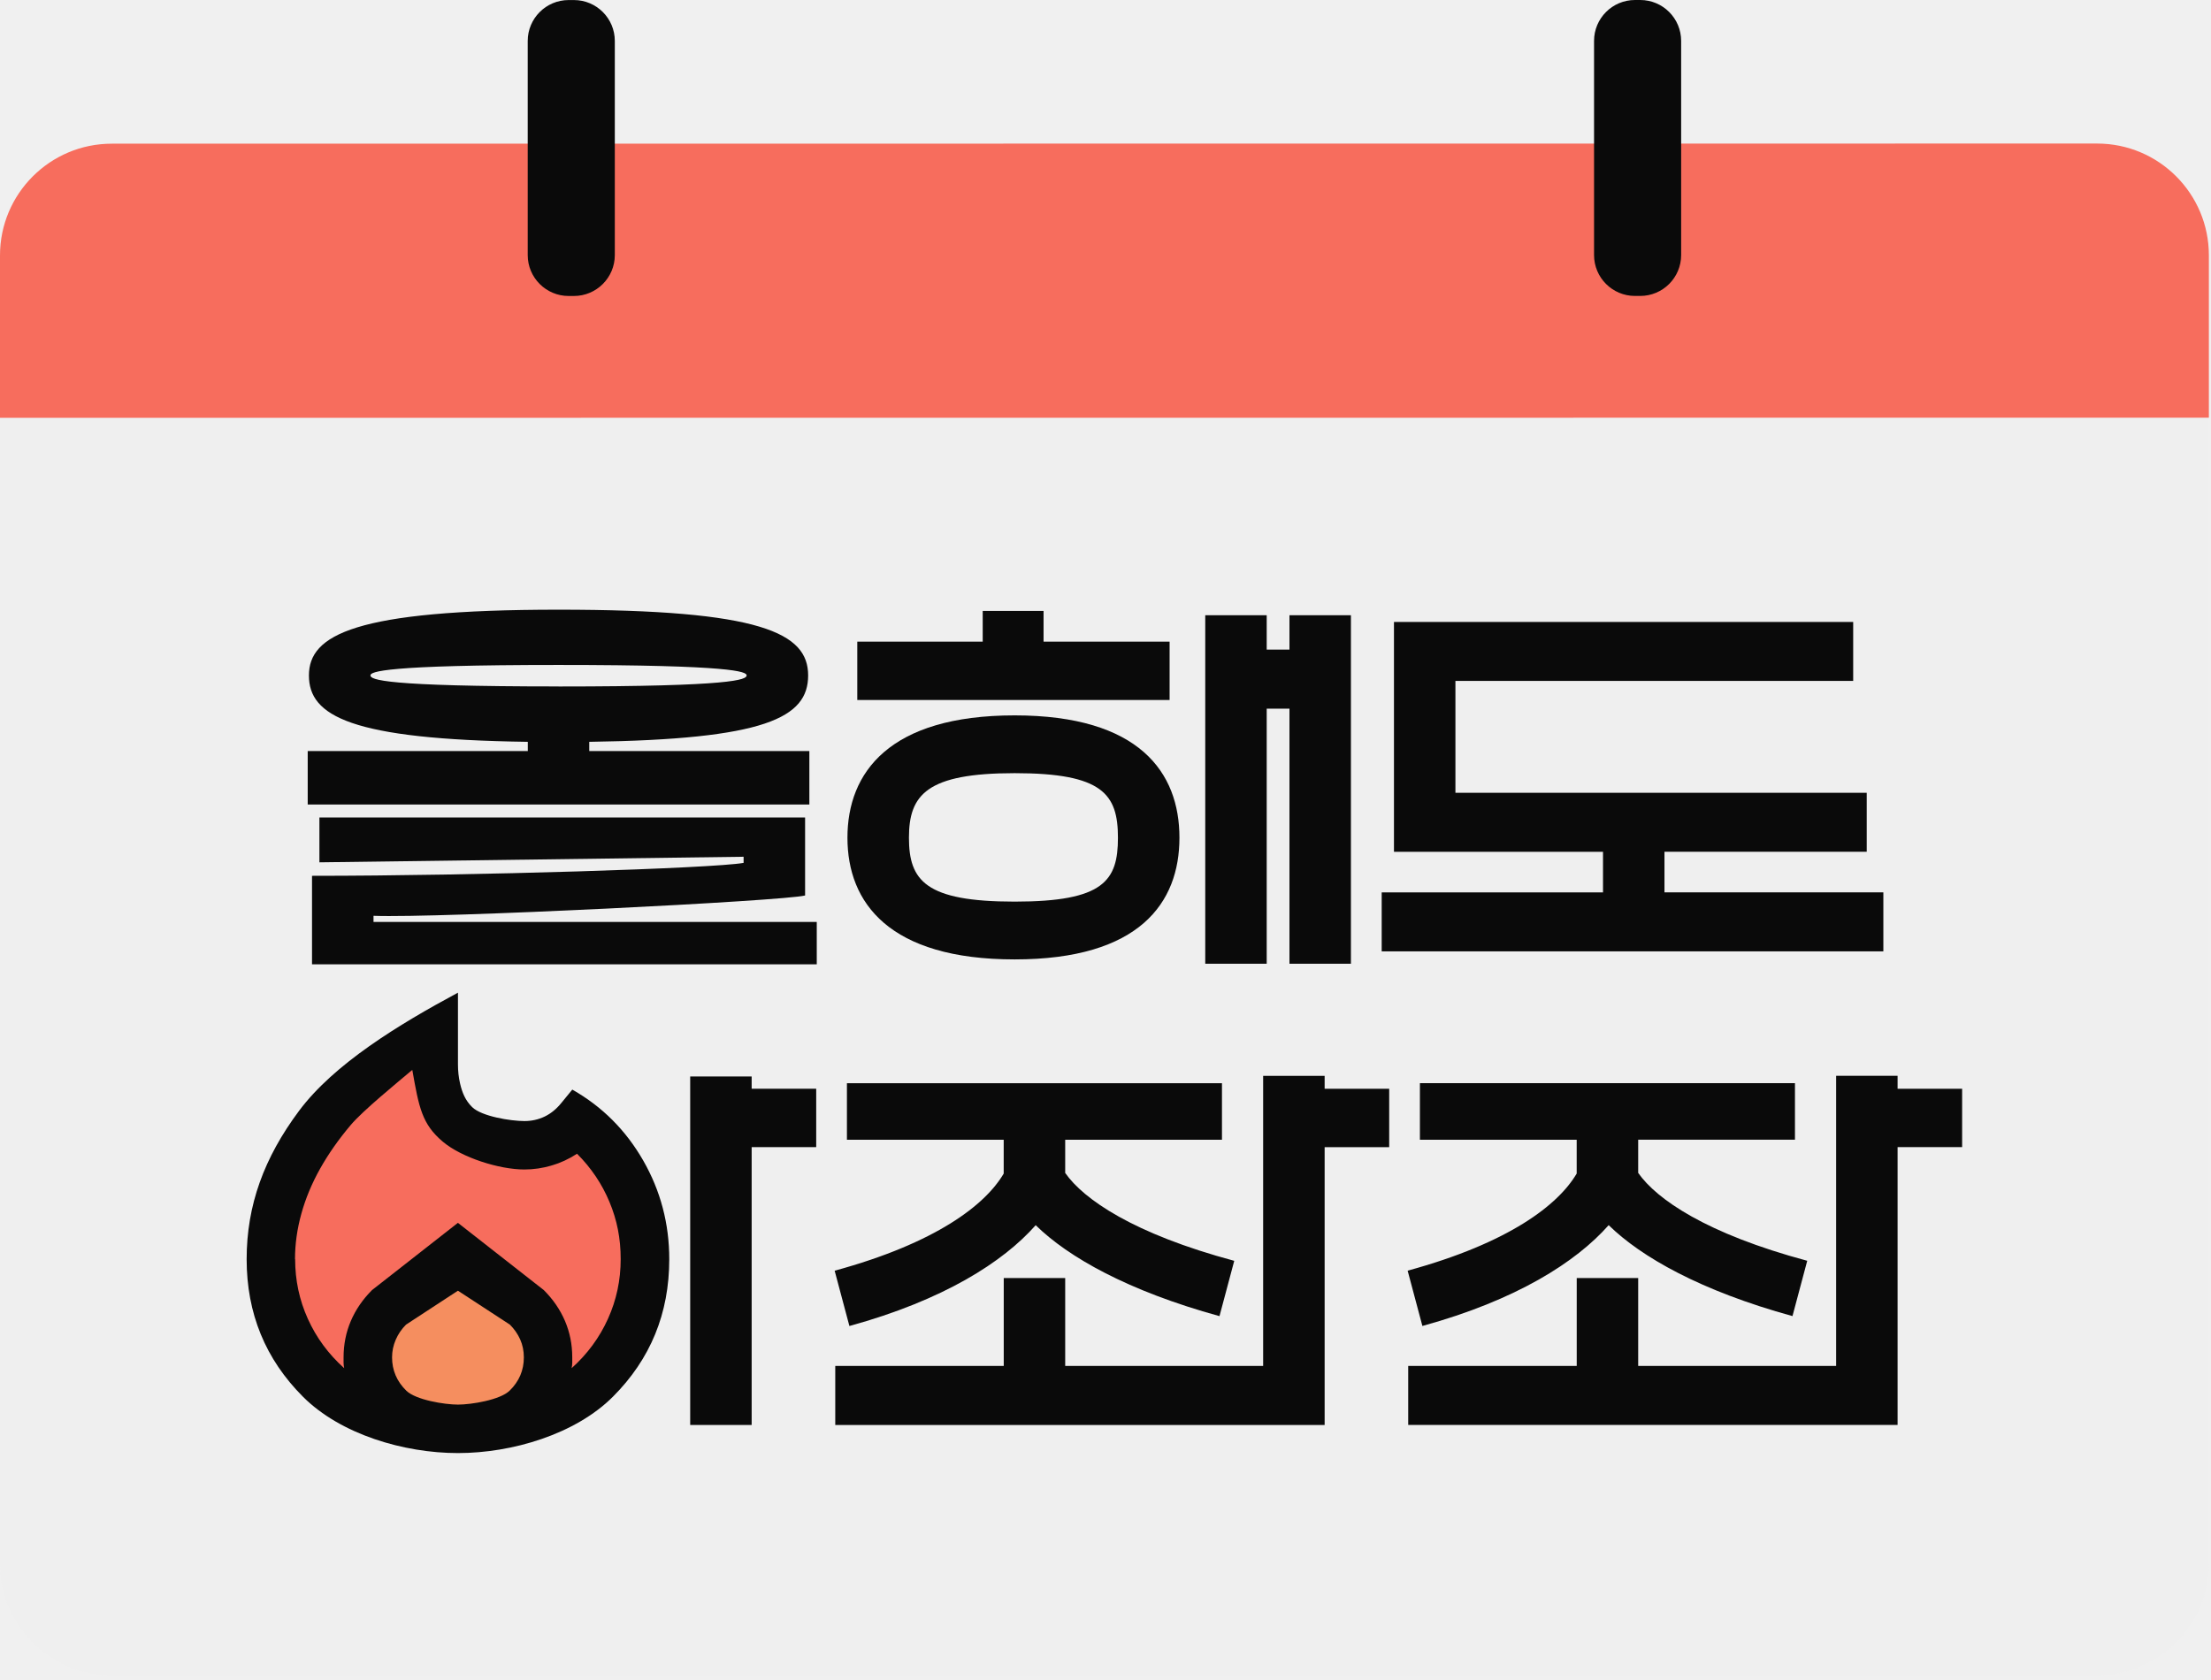
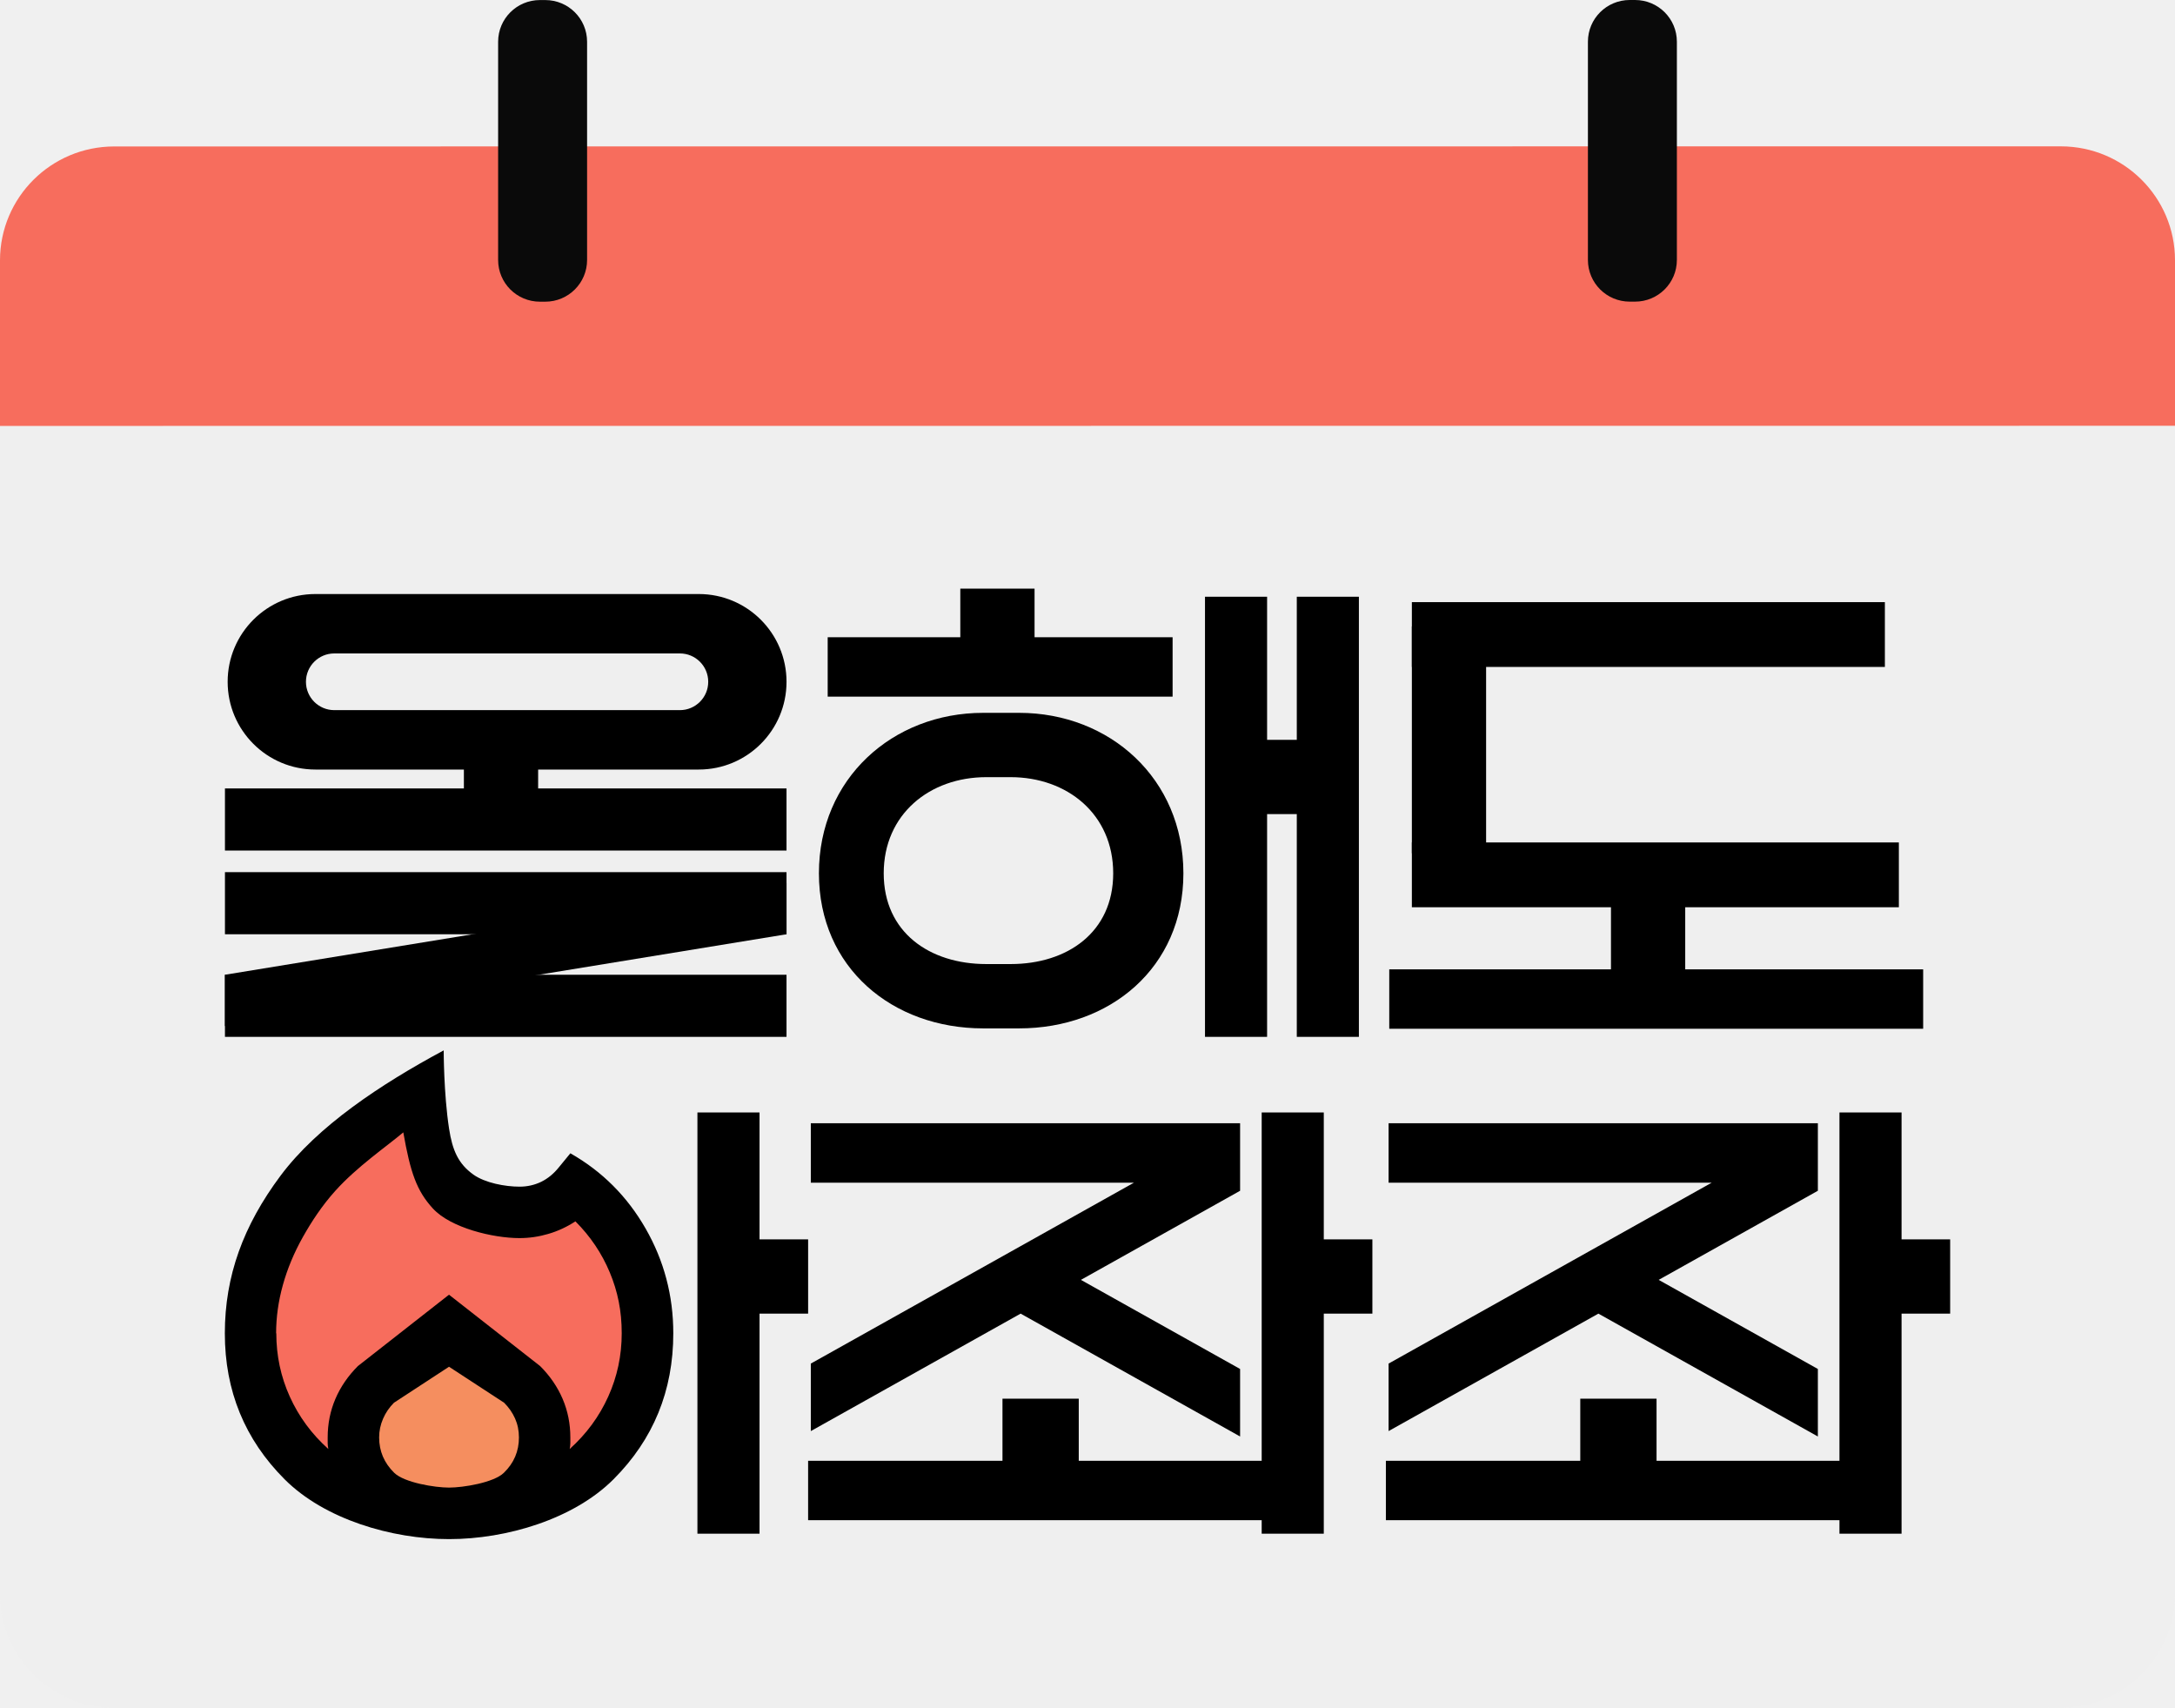
- <svg xmlns="http://www.w3.org/2000/svg" width="508" height="386" viewBox="0 0 508 386" fill="none">
-   <g clip-path="url(#clip0_186_727)">
-     <path d="M0 359.34C0 373.52 11.5 385.02 25.68 385.02L481.83 384.99C496.01 384.99 507.51 373.49 507.51 359.31V87.99L0 88.02V359.34Z" fill="#EFEFEF" />
-     <path d="M481.83 32.99L25.68 33.02C11.5 33.02 0 44.52 0 58.7V96.02L507.51 95.99V58.67C507.51 44.49 496.01 32.99 481.83 32.99Z" fill="#F76D5D" />
-     <path d="M105.22 287.42L116.53 296.61L120.35 302.01L124.22 309.7V320.14L114.72 324.71H95.94H85.1V309.7L94.31 296.61L105.22 287.42Z" fill="#F58E5F" />
-     <path d="M97.27 236.51L71.68 259.55L62.75 293.01L71.68 314.43L85.1 324.71L90.08 300.18L99.75 292.01L109.75 293.01L116.53 296.61L120.35 302.01L124.22 309.7L128.33 322.78L135.75 316.01L147.75 302.01L144.75 265.01L135.93 255.52L126.76 267.86L108.75 262.01L101.89 248.93L103.75 234.01L97.27 236.51Z" fill="#F76D5D" />
-     <path d="M70.699 172.6H121.269V170.48C80.589 169.92 70.979 164.55 70.979 155.23C70.979 145.91 81.429 140.12 128.329 140.11C174.939 140.11 185.679 145.47 185.679 155.22C185.679 164.97 175.789 169.91 135.389 170.48V172.6H185.959V184.89H70.699V172.61V172.6ZM71.689 201.27C109.259 201.27 163.639 199.57 170.849 198.3V196.89L73.389 198.17V187.86H184.979V205.79C180.039 207.06 101.079 211.02 85.819 210.46V211.87H187.659V221.61H71.689V201.28V201.27ZM128.329 157.76C168.449 157.76 171.549 156.2 171.549 155.21C171.549 154.36 168.439 152.81 128.329 152.81C88.209 152.81 85.109 154.37 85.109 155.21C85.109 156.2 88.219 157.75 128.329 157.75V157.76Z" fill="#0A0A0A" />
-     <path d="M233.129 164.401C261.799 164.401 270.989 177.531 270.989 192.511C270.989 207.491 261.809 220.481 233.129 220.481C204.319 220.481 194.709 207.491 194.709 192.511C194.709 177.531 204.309 164.401 233.129 164.401ZM196.969 147.451H225.789V140.391H239.769V147.451H268.729V160.871H196.969V147.461V147.451ZM256.859 192.511C256.859 182.481 253.329 177.681 233.129 177.681C212.929 177.681 208.839 182.631 208.839 192.511C208.839 202.391 212.649 207.201 233.129 207.201C253.609 207.201 256.859 202.401 256.859 192.511ZM276.919 141.381H291.039V149.291H296.269V141.381H310.389V221.471H296.269V162.851H291.039V221.471H276.919V141.381Z" fill="#0A0A0A" />
-     <path d="M317.459 205.081H368.309V195.751H320.279V142.931H425.789V156.481H334.399V182.191H428.899V195.741H382.429V205.071H432.719V218.631H317.459V205.081Z" fill="#0A0A0A" />
-     <path d="M158.58 247.381H172.7V250.201H187.53V263.621H172.7V327.471H158.58V247.381Z" fill="#0A0A0A" />
-     <path d="M194.6 248.93H280.76V261.92H244.74V269.55C248.98 275.62 260.42 283.53 283.58 289.75L280.19 302.46C259.14 296.67 245.44 288.9 237.96 281.56C230.47 290.04 216.77 298.79 195.16 304.73L191.77 292.02C215.08 285.66 226.38 276.9 230.61 269.7V261.93H194.59V248.94L194.6 248.93ZM191.92 313.91H230.62V293.71H244.74V313.91H290.22V247.24H304.35V250.21H319.18V263.63H304.35V327.48H191.91V313.93L191.92 313.91Z" fill="#0A0A0A" />
-     <path d="M326.25 248.92H412.41V261.91H376.39V269.54C380.63 275.61 392.07 283.52 415.23 289.74L411.84 302.45C390.79 296.66 377.09 288.89 369.61 281.55C362.12 290.03 348.42 298.78 326.81 304.72L323.42 292.01C346.73 285.65 358.03 276.89 362.26 269.69V261.92H326.24V248.93L326.25 248.92ZM323.57 313.9H362.27V293.7H376.39V313.9H421.87V247.23H435.99V250.2H450.82V263.62H435.99V327.47H323.55V313.92L323.57 313.9Z" fill="#0A0A0A" />
-     <path d="M67.81 289.37C67.81 294.2 68.78 298.77 70.73 303.08C72.68 307.4 75.46 311.18 79.08 314.42C78.99 313.96 78.94 313.54 78.94 313.17V311.92C78.94 308.95 79.5 306.17 80.61 303.57C81.72 300.97 83.35 298.6 85.48 296.47L105.21 281.02L124.94 296.47C127.07 298.6 128.7 300.97 129.81 303.57C130.92 306.17 131.48 308.95 131.48 311.92V313.17C131.48 313.54 131.43 313.96 131.34 314.42C134.96 311.17 137.74 307.39 139.69 303.07C141.64 298.75 142.61 294.18 142.61 289.36C142.61 284.54 141.75 280.33 140.03 276.21C138.31 272.08 135.83 268.39 132.58 265.14C130.72 266.35 128.78 267.25 126.73 267.85C124.68 268.45 122.6 268.76 120.47 268.76C114.72 268.76 106.07 266.03 101.73 262.36C96.95 258.32 96.26 254.54 94.73 245.87C91.11 248.93 83.38 255.23 80.59 258.53C77.81 261.82 75.46 265.17 73.56 268.55C71.66 271.93 70.22 275.39 69.24 278.92C68.26 282.45 67.78 285.93 67.78 289.36L67.81 289.37ZM105.22 296.61L93.29 304.41C92.27 305.43 91.48 306.59 90.92 307.89C90.36 309.19 90.08 310.53 90.08 311.93C90.08 314.9 91.17 317.45 93.35 319.59C95.53 321.72 102.15 322.79 105.22 322.79C108.29 322.79 114.9 321.72 117.09 319.59C119.28 317.46 120.36 314.9 120.36 311.93C120.36 310.45 120.08 309.08 119.52 307.82C118.96 306.56 118.17 305.43 117.15 304.41L105.22 296.62V296.61ZM105.22 228.12V244.61C105.22 246.08 105.37 247.57 105.71 249.02C106.19 251.09 106.92 252.89 108.49 254.43C110.67 256.56 117.34 257.63 120.49 257.63C122.16 257.63 123.71 257.28 125.15 256.59C126.59 255.89 127.86 254.85 128.98 253.46L131.49 250.4C138.36 254.3 143.79 259.73 147.78 266.69C151.77 273.65 153.77 281.21 153.77 289.38C153.77 301.82 149.45 312.35 140.82 320.98C132.19 329.61 117.66 333.93 105.22 333.93C92.78 333.93 78.25 329.62 69.62 320.99C60.99 312.36 56.67 301.83 56.67 289.39C56.67 276.95 60.68 266.05 68.71 255.28C76.74 244.51 91.57 235.46 105.21 228.13L105.22 228.12Z" fill="#0A0A0A" />
-     <path d="M130.65 0.01H131.86C137.05 0.01 141.26 4.22 141.26 9.41V58.62C141.26 63.81 137.05 68.02 131.86 68.02H130.65C125.46 68.02 121.25 63.81 121.25 58.62V9.41C121.25 4.23 125.46 0.01 130.65 0.01Z" fill="#0A0A0A" />
-     <path d="M375.65 0H376.86C382.05 0 386.26 4.21 386.26 9.4V58.61C386.26 63.8 382.05 68.01 376.86 68.01H375.65C370.46 68.01 366.25 63.8 366.25 58.61V9.4C366.25 4.21 370.46 0 375.65 0Z" fill="#0A0A0A" />
+ <svg xmlns="http://www.w3.org/2000/svg" id="_레이어_2" data-name="레이어 2" viewBox="0 0 805.6 632.5">
+   <defs>
+     <style>
+       .cls-1, .cls-2, .cls-3, .cls-4, .cls-5 {
+         stroke-width: 0px;
+       }
+ 
+       .cls-2 {
+         fill: #f58e5f;
+       }
+ 
+       .cls-3 {
+         fill: #0a0a0a;
+       }
+ 
+       .cls-4 {
+         fill: #efefef;
+       }
+ 
+       .cls-5 {
+         fill: #f76d5d;
+       }
+     </style>
+   </defs>
+   <g id="_레이어_1-2" data-name="레이어 1">
+     <g>
+       <g>
+         <g>
+           <path class="cls-4" d="m0,590.32c0,23.3,18.94,42.18,42.31,42.18l720.98-.04c23.37,0,42.31-18.89,42.31-42.19V144.55l-805.6.05v445.72Z" />
+           <path class="cls-5" d="m763.29,54.2l-720.98.04c-23.37,0-42.31,18.89-42.31,42.19v61.31l805.6-.05v-61.31c0-23.3-18.94-42.18-42.31-42.18Z" />
+         </g>
+         <g>
+           <path class="cls-3" d="m201.97,111.73h-1.99c-8.55,0-15.48-6.91-15.48-15.44V15.46c0-8.53,6.93-15.44,15.48-15.44h1.99c8.55,0,15.48,6.91,15.48,15.44v80.83c0,8.53-6.93,15.44-15.48,15.44Z" />
+           <path class="cls-3" d="m605.62,111.71h-1.99c-8.55,0-15.48-6.91-15.48-15.44V15.44c0-8.53,6.93-15.44,15.48-15.44h1.99c8.55,0,15.48,6.91,15.48,15.44v80.83c0,8.53-6.93,15.44-15.48,15.44Z" />
+         </g>
+       </g>
+       <g>
+         <path class="cls-1" d="m258.82,220H116.82c-17.95,0-32.5,14.55-32.5,32.5h0c0,17.95,14.55,32.5,32.5,32.5h142c17.95,0,32.5-14.55,32.5-32.5h0c0-17.95-14.55-32.5-32.5-32.5Zm-7,43H123.82c-5.8,0-10.5-4.7-10.5-10.5s4.7-10.5,10.5-10.5h128c5.8,0,10.5,4.7,10.5,10.5s-4.7,10.5-10.5,10.5Z" />
+         <rect class="cls-1" x="83.32" y="292" width="208" height="23" />
+         <rect class="cls-1" x="306.57" y="236" width="127.75" height="22" />
+         <rect class="cls-1" x="522.94" y="223" width="175.2" height="24" />
+         <rect class="cls-1" x="522.94" y="312" width="180.38" height="24" />
+         <rect class="cls-1" x="514.57" y="359" width="197.75" height="22" />
+         <rect class="cls-1" x="376.32" y="291" width="163" height="23" transform="translate(155.32 760.32) rotate(-90)" />
+         <rect class="cls-1" x="410.32" y="291" width="163" height="23" transform="translate(189.32 794.32) rotate(-90)" />
+         <rect class="cls-1" x="174.82" y="275" width="21.5" height="27.5" transform="translate(-103.18 474.32) rotate(-90)" />
+         <rect class="cls-1" x="358.69" y="215" width="21.5" height="27.5" transform="translate(140.69 598.19) rotate(-90)" />
+         <rect class="cls-1" x="598.19" y="333.5" width="24.5" height="27.5" transform="translate(263.19 957.69) rotate(-90)" />
+         <rect class="cls-1" x="299.32" y="541" width="190" height="22" />
+         <polygon class="cls-1" points="300.32 416 300.32 438 420.01 438 378.03 461.5 355.7 474 300.32 505 300.32 530 378.03 486.5 459.32 532 459.32 507 400.36 474 459.32 441 459.32 438 459.32 416 300.32 416" />
+         <rect class="cls-1" x="371.69" y="517.62" width="27.5" height="28.25" transform="translate(-146.31 917.19) rotate(-90)" />
+         <rect class="cls-1" x="494.69" y="260.25" width="84" height="27.5" transform="translate(262.69 810.69) rotate(-90)" />
+         <rect class="cls-1" x="465.82" y="274" width="21.5" height="27.5" />
+         <rect class="cls-1" x="191.82" y="478.5" width="156" height="23" transform="translate(-220.18 759.82) rotate(-90)" />
+         <rect class="cls-1" x="277.82" y="459" width="21.5" height="27.5" />
+         <rect class="cls-1" x="400.82" y="478.5" width="156" height="23" transform="translate(-11.18 968.82) rotate(-90)" />
+         <rect class="cls-1" x="486.82" y="459" width="21.5" height="27.5" />
+         <rect class="cls-1" x="513.32" y="541" width="190" height="22" />
+         <polygon class="cls-1" points="514.32 416 514.32 438 634.01 438 592.03 461.5 569.7 474 514.32 505 514.32 530 592.03 486.5 673.32 532 673.32 507 614.36 474 673.32 441 673.32 438 673.32 416 514.32 416" />
+         <rect class="cls-1" x="585.69" y="517.63" width="27.5" height="28.25" transform="translate(67.69 1131.19) rotate(-90)" />
+         <rect class="cls-1" x="614.82" y="478.5" width="156" height="23" transform="translate(202.82 1182.82) rotate(-90)" />
+         <rect class="cls-1" x="700.82" y="459" width="21.5" height="27.5" />
+         <rect class="cls-1" x="83.32" y="323" width="208" height="23" />
+         <rect class="cls-1" x="83.32" y="361" width="208" height="23" />
+         <polygon class="cls-1" points="291.32 346 83.32 380 83.32 361 291.32 327 291.32 346" />
+         <path class="cls-1" d="m377.46,264h-13.28c-33.61,0-60.86,24.4-60.86,59.43h0c0,35.03,27.25,57.43,60.86,57.43h13.28c33.61,0,60.86-22.4,60.86-57.43h0c0-35.03-27.25-59.43-60.86-59.43Zm34.86,59.43c0,21.87-17.01,33.61-38,33.61h-9c-20.99,0-38-11.73-38-33.61h0c0-21.87,17.01-35.61,38-35.61h9c20.99,0,38,13.73,38,35.6h0Z" />
+         <g>
+           <polygon class="cls-2" points="166.33 490.44 185.68 506.16 192.21 515.4 198.83 528.55 198.83 546.41 182.58 554.23 150.46 554.23 131.91 554.23 131.91 528.55 147.67 506.16 166.33 490.44" />
+           <polygon class="cls-5" points="152.73 403.35 108.96 442.76 93.68 500 108.96 536.64 131.91 554.23 140.43 512.27 156.97 498.29 174.08 500 185.68 506.16 192.21 515.4 198.83 528.55 205.86 550.93 218.56 539.35 239.08 515.4 233.95 452.1 218.86 435.87 203.18 456.98 172.37 446.97 160.63 424.6 163.82 399.08 152.73 403.35" />
+           <path class="cls-1" d="m102.34,493.78c0,8.26,1.66,16.08,4.99,23.45,3.34,7.39,8.09,13.86,14.28,19.4-.15-.79-.24-1.51-.24-2.14v-2.14c0-5.08.96-9.84,2.86-14.28,1.9-4.45,4.69-8.5,8.33-12.15l33.75-26.43,33.75,26.43c3.64,3.64,6.43,7.7,8.33,12.15,1.9,4.45,2.86,9.2,2.86,14.28v2.14c0,.63-.09,1.35-.24,2.14,6.19-5.56,10.95-12.03,14.28-19.42,3.34-7.39,4.99-15.21,4.99-23.45s-1.47-15.45-4.41-22.49c-2.94-7.06-7.18-13.38-12.74-18.94-3.18,2.07-6.5,3.61-10.01,4.64-3.51,1.03-7.06,1.56-10.71,1.56-9.84,0-25.48-3.79-32.06-10.95-6.04-6.57-8.36-13.38-10.97-28.21-6.19,5.23-17.07,12.64-25.19,21.66-4.93,5.48-8.78,11.36-12.03,17.14-3.25,5.78-5.71,11.7-7.39,17.74-1.68,6.04-2.5,11.99-2.5,17.86l.05.02Zm63.99,12.38l-20.41,13.34c-1.74,1.74-3.1,3.73-4.05,5.95-.96,2.22-1.44,4.52-1.44,6.91,0,5.08,1.86,9.44,5.59,13.1,3.73,3.64,15.05,5.47,20.3,5.47s16.56-1.83,20.3-5.47c3.75-3.64,5.59-8.02,5.59-13.1,0-2.53-.48-4.88-1.44-7.03-.96-2.16-2.31-4.09-4.05-5.83l-20.41-13.33v-.02Zm8.99-71.16c4.33,3.09,11.75,4.48,17.13,4.48,2.86,0,5.51-.6,7.97-1.78,2.46-1.2,4.64-2.98,6.55-5.35l4.29-5.23c11.75,6.67,21.04,15.96,27.87,27.87,6.83,11.91,10.25,24.84,10.25,38.81,0,21.28-7.39,39.29-22.15,54.06-14.76,14.76-39.62,22.15-60.9,22.15s-46.14-7.37-60.9-22.14c-14.76-14.76-22.15-32.78-22.15-54.06s6.86-39.93,20.6-58.35c13.74-18.42,37.1-33.9,60.44-46.44l.02-.02s-.01,16,1.99,29c1.23,7.97,3.39,12.99,9,17Z" />
+         </g>
+       </g>
+     </g>
  </g>
-   <defs>
-     <clipPath id="clip0_186_727">
-       <rect width="507.51" height="385.02" fill="white" />
-     </clipPath>
-   </defs>
</svg>
